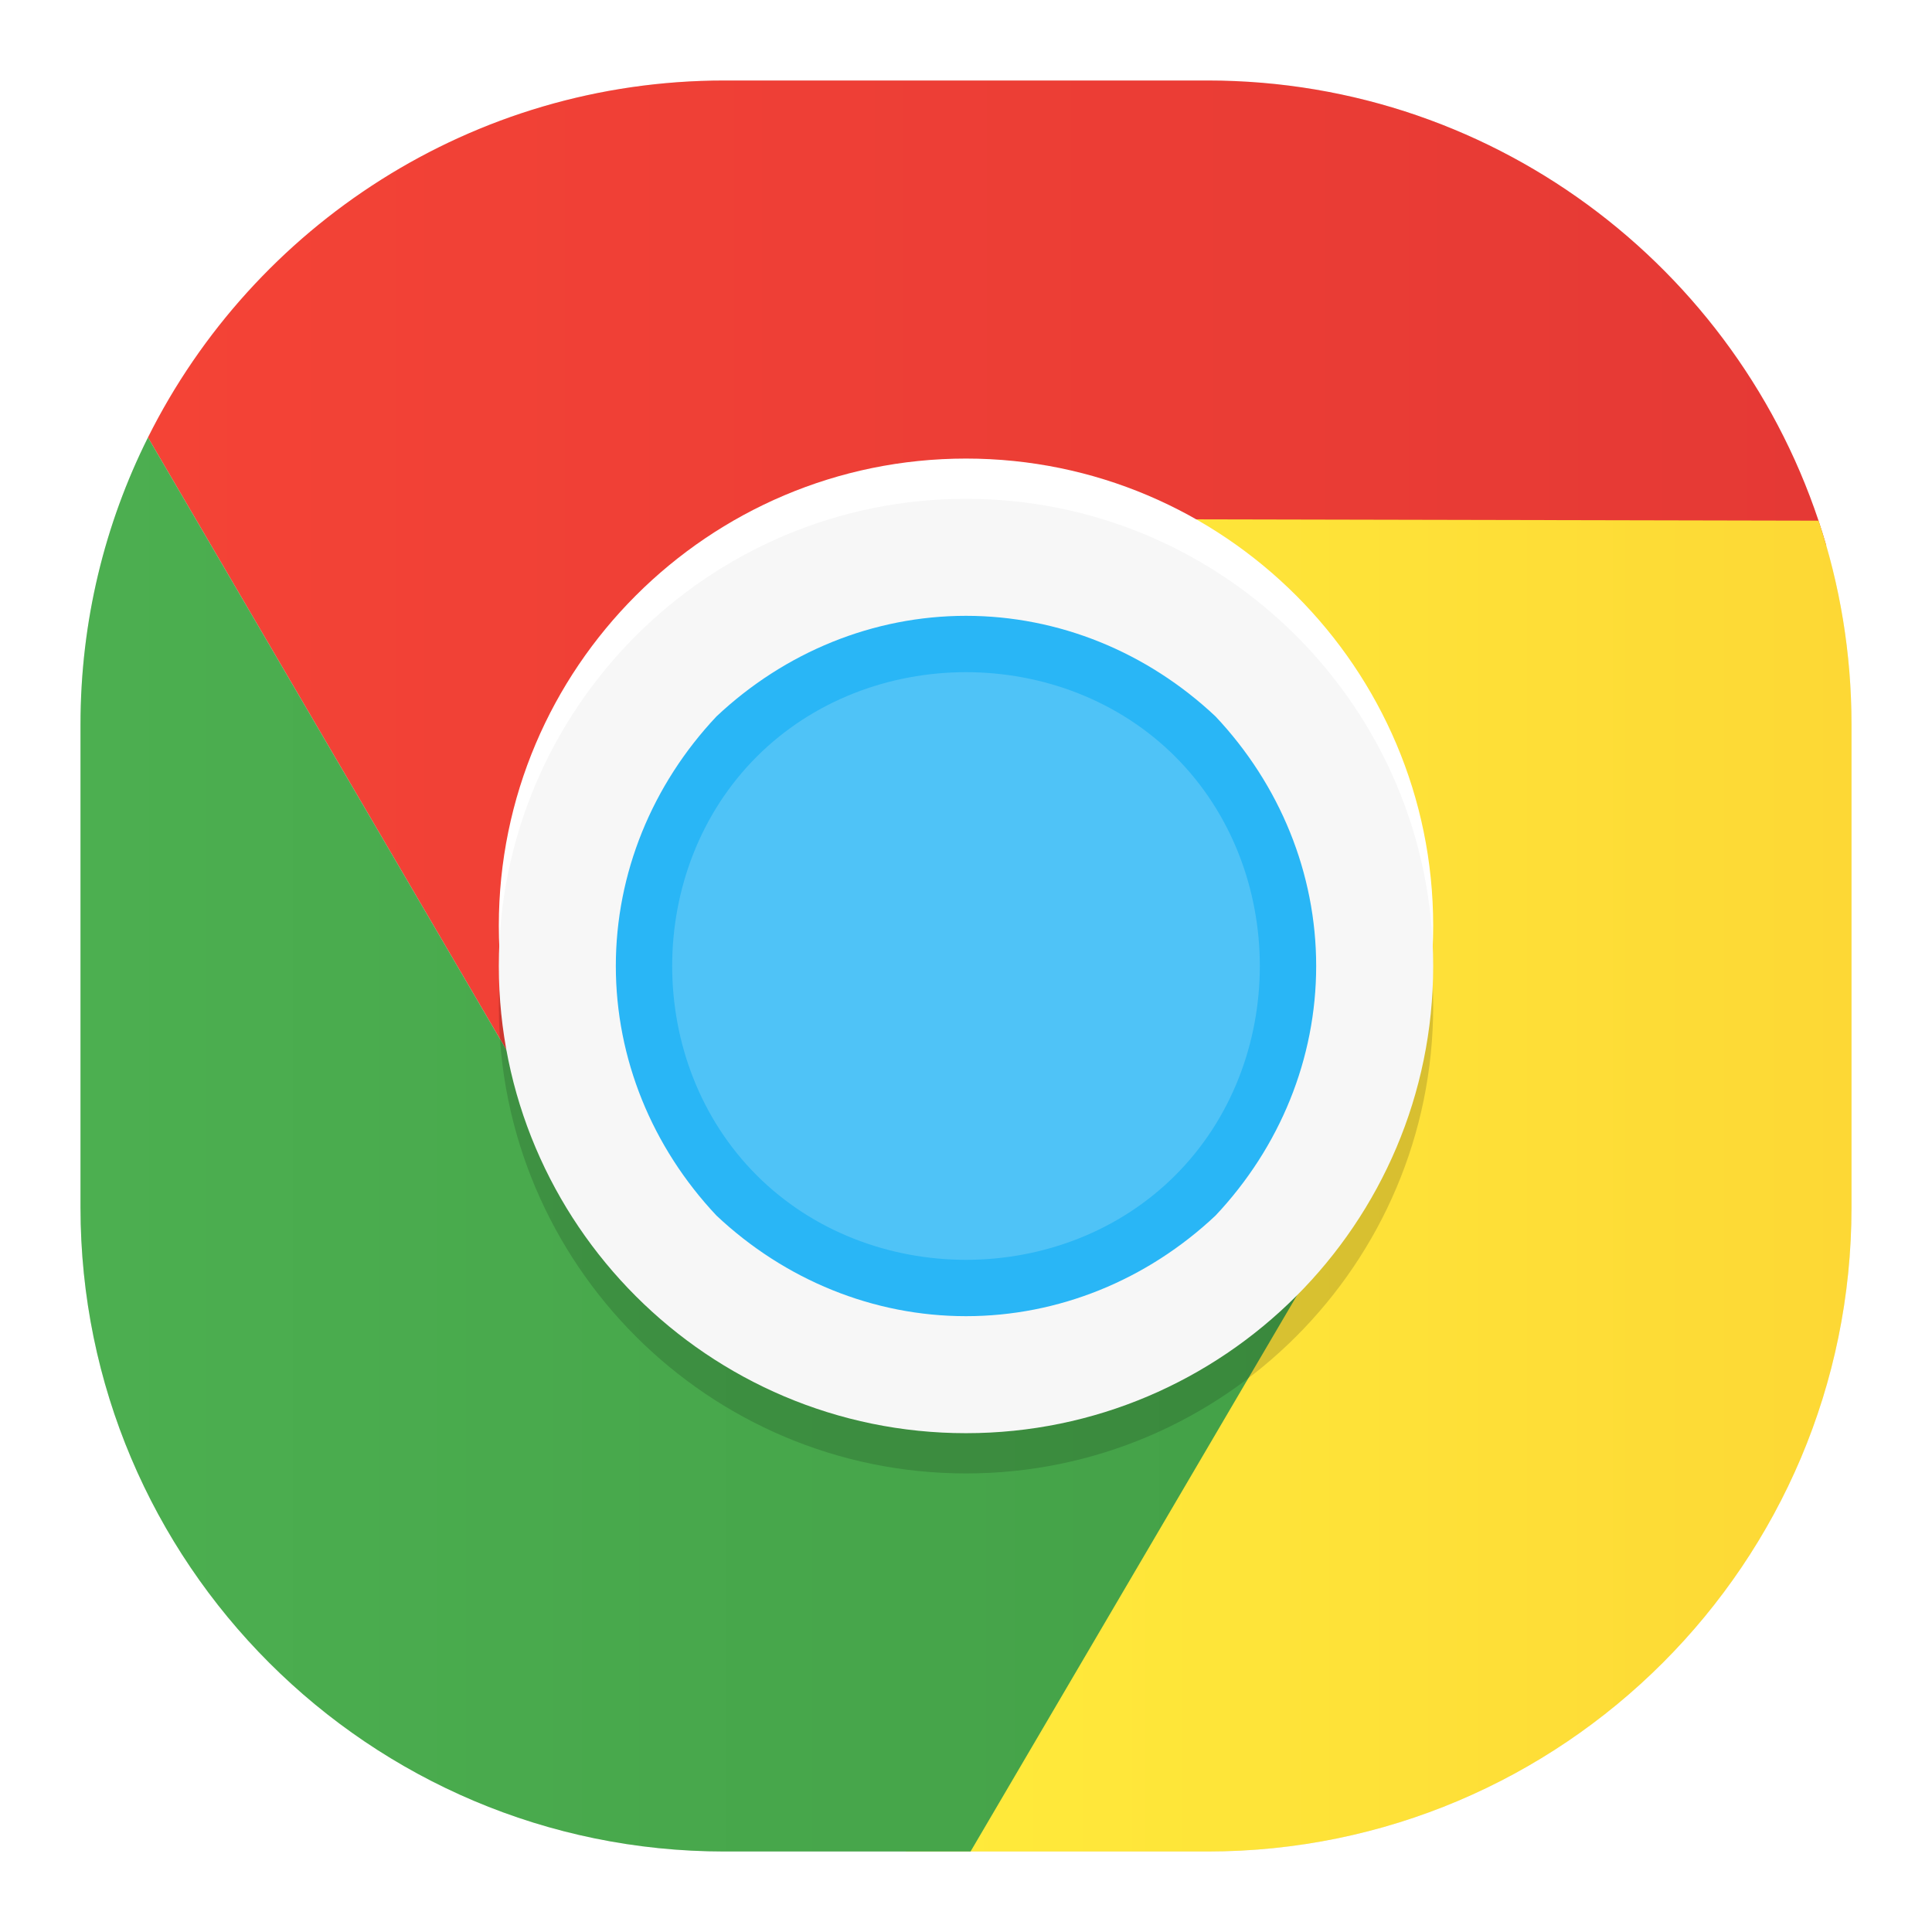
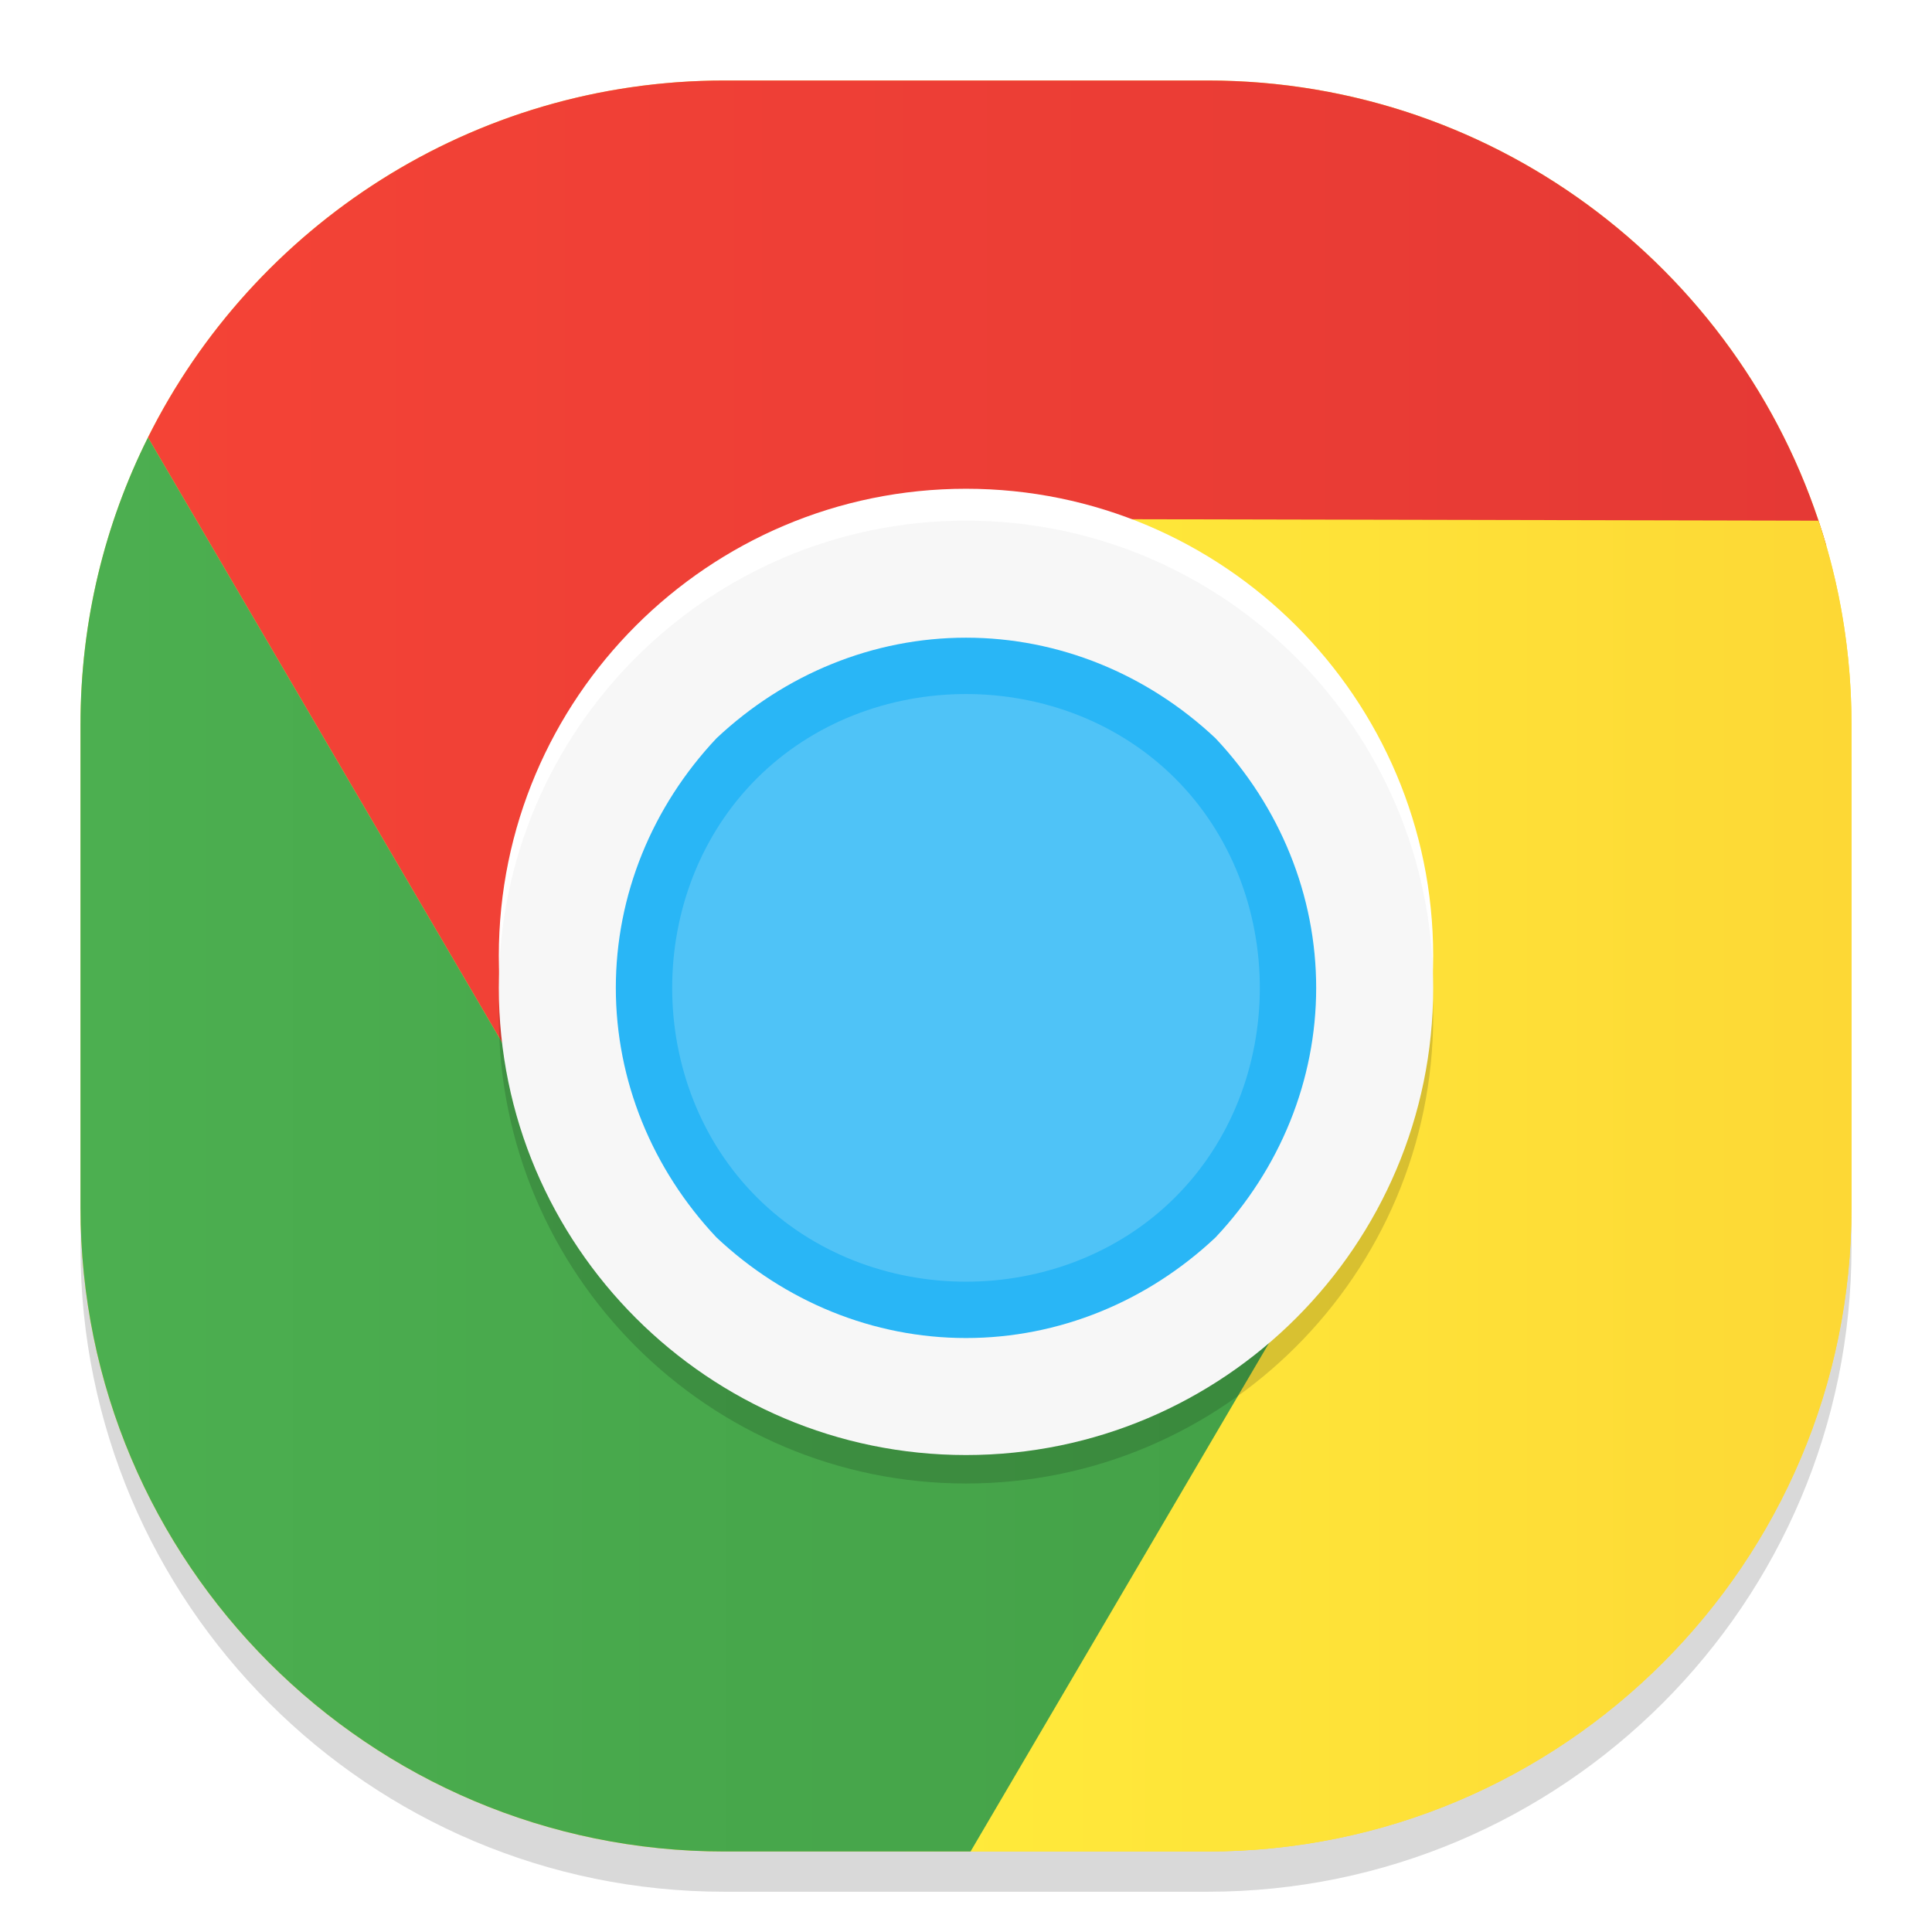
<svg xmlns="http://www.w3.org/2000/svg" style="isolation:isolate" viewBox="0 0 48 48" width="48" height="48">
  <defs>
-     <clipPath id="_clipPath_fXzJAPvT0mkXGjCeZ8nB9gDwOhuvjVcW">
+     <clipPath id="_clipPath_Q9IhyK2EFmXNmloM3waYn2DvWHeuln75">
      <rect width="48" height="48" />
    </clipPath>
  </defs>
-   <g clip-path="url(#_clipPath_fXzJAPvT0mkXGjCeZ8nB9gDwOhuvjVcW)">
+   <g clip-path="url(#_clipPath_Q9IhyK2EFmXNmloM3waYn2DvWHeuln75)">
    <g style="isolation:isolate" id="Design">
-       <path d="M 18 2 L 30 2 C 38.831 2 46 9.169 46 18 L 46 30 C 46 38.831 38.831 46 30 46 L 18 46 C 9.169 46 2 38.831 2 30 L 2 18 C 2 9.169 9.169 2 18 2 Z" style="stroke:none;fill:#EBEBEB;stroke-miterlimit:10;" />
-       <linearGradient id="_lgradient_38" x1="0%" y1="50%" x2="100%" y2="50%">
+       <path d="M 18 3 L 30 3 C 38.831 3 46 10.169 46 19 L 46 31 C 46 39.831 38.831 47 30 47 L 18 47 C 9.169 47 2 39.831 2 31 L 2 19 C 2 10.169 9.169 3 18 3 Z" style="stroke:none;fill:#000000;stroke-miterlimit:10;opacity:0.15;" />
+       <path d="M 18 2 L 30 2 C 38.831 2 46 9.169 46 18 L 46 30 C 46 38.831 38.831 46 30 46 L 18 46 C 9.169 46 2 38.831 2 30 L 2 18 C 2 9.169 9.169 2 18 2 Z" style="stroke:none;fill:#FEDD37;stroke-miterlimit:10;" />
+       <linearGradient id="_lgradient_29" x1="0%" y1="50%" x2="100%" y2="50%">
        <stop offset="0%" stop-opacity="1" style="stop-color:rgb(244,67,54)" />
        <stop offset="100%" stop-opacity="1" style="stop-color:rgb(229,57,53)" />
      </linearGradient>
-       <path d=" M 45.372 13.551 C 43.443 6.882 37.287 2 30 2 L 18 2 C 11.731 2 6.299 5.613 3.676 10.869 L 14.738 29.772 L 45.372 13.551 Z " fill="url(#_lgradient_38)" />
-       <linearGradient id="_lgradient_39" x1="0%" y1="50%" x2="100%" y2="50%">
+       <path d=" M 45.372 13.551 C 43.443 6.882 37.287 2 30 2 L 18 2 C 11.731 2 6.299 5.613 3.676 10.869 L 14.738 29.772 L 45.372 13.551 Z " fill="url(#_lgradient_29)" />
+       <linearGradient id="_lgradient_30" x1="0%" y1="50%" x2="100%" y2="50%">
        <stop offset="0%" stop-opacity="1" style="stop-color:rgb(255,235,59)" />
        <stop offset="100%" stop-opacity="1" style="stop-color:rgb(253,216,53)" />
      </linearGradient>
-       <path d=" M 45.181 12.936 C 45.712 14.527 46 16.23 46 18 L 46 30 C 46 38.831 38.831 46 30 46 L 22.509 46 L 23.902 12.891 L 45.181 12.936 Z " fill="url(#_lgradient_39)" />
-       <linearGradient id="_lgradient_40" x1="0%" y1="50%" x2="100%" y2="50%">
+       <path d=" M 45.181 12.936 C 45.712 14.527 46 16.23 46 18 L 46 30 C 46 38.831 38.831 46 30 46 L 22.509 46 L 23.902 12.891 L 45.181 12.936 Z " fill="url(#_lgradient_30)" />
+       <linearGradient id="_lgradient_31" x1="0%" y1="50%" x2="100%" y2="50%">
        <stop offset="0%" stop-opacity="1" style="stop-color:rgb(76,175,80)" />
        <stop offset="100%" stop-opacity="1" style="stop-color:rgb(67,160,71)" />
      </linearGradient>
-       <path d=" M 24.113 46 L 18 46 C 9.169 46 2 38.831 2 30 L 2 18 C 2 15.438 2.603 13.016 3.676 10.869 L 14.738 29.772 L 34.076 29.026 L 24.113 46 Z " fill="url(#_lgradient_40)" />
+       <path d=" M 24.113 46 L 18 46 C 9.169 46 2 38.831 2 30 L 2 18 C 2 15.438 2.603 13.016 3.676 10.869 L 14.738 29.772 L 34.076 29.026 L 24.113 46 Z " fill="url(#_lgradient_31)" />
      <g id="Group">
-         <path d=" M 24 36.607 C 17.6 36.607 12.393 31.399 12.393 24.999 C 12.393 18.599 17.6 13.393 24 13.393 C 30.399 13.393 35.607 18.599 35.607 24.999 C 35.607 31.399 30.399 36.607 24 36.607 L 24 36.607 Z " fill-rule="evenodd" fill="rgb(0,0,0)" fill-opacity="0.15" />
-         <path d=" M 24 34.607 C 17.6 34.607 12.393 29.399 12.393 22.999 C 12.393 16.599 17.6 11.393 24 11.393 C 30.399 11.393 35.607 16.599 35.607 22.999 C 35.607 29.399 30.399 34.607 24 34.607 L 24 34.607 Z " fill-rule="evenodd" fill="rgb(255,255,255)" />
-         <path d=" M 24 35.607 C 17.6 35.607 12.393 30.399 12.393 23.999 C 12.393 17.599 17.6 12.393 24 12.393 C 30.399 12.393 35.607 17.599 35.607 23.999 C 35.607 30.399 30.399 35.607 24 35.607 L 24 35.607 Z " fill-rule="evenodd" fill="rgb(247,247,247)" />
-         <path d=" M 15.964 24 C 15.964 19.565 19.565 15.964 24 15.964 C 28.435 15.964 32.036 19.565 32.036 24 C 32.036 28.435 28.435 32.036 24 32.036 C 19.565 32.036 15.964 28.435 15.964 24 Z " fill="rgb(79,195,247)" />
-         <path d=" M 15.3 24 C 15.3 21.7 16.2 19.5 17.8 17.8 C 19.5 16.2 21.7 15.3 24 15.3 C 26.3 15.3 28.5 16.2 30.2 17.8 C 31.8 19.5 32.7 21.7 32.7 24 C 32.7 26.3 31.8 28.5 30.2 30.2 C 28.5 31.8 26.3 32.7 24 32.7 C 21.7 32.7 19.5 31.8 17.8 30.2 C 16.2 28.5 15.3 26.3 15.3 24 Z  M 16.7 24 C 16.7 22.1 17.4 20.2 18.8 18.8 C 20.2 17.4 22.1 16.7 24 16.7 C 25.9 16.7 27.8 17.4 29.2 18.8 C 30.6 20.2 31.3 22.1 31.3 24 C 31.3 25.9 30.6 27.8 29.2 29.2 C 27.8 30.6 25.9 31.3 24 31.3 C 22.1 31.3 20.2 30.6 18.8 29.2 C 17.4 27.8 16.7 25.9 16.7 24 Z " fill-rule="evenodd" fill="rgb(41,182,246)" />
+         <path d=" M 24 36.857 C 17.6 36.857 12.393 31.649 12.393 25.249 C 12.393 18.849 17.6 13.643 24 13.643 C 30.399 13.643 35.607 18.849 35.607 25.249 C 35.607 31.649 30.399 36.857 24 36.857 L 24 36.857 Z " fill-rule="evenodd" fill="rgb(0,0,0)" fill-opacity="0.15" />
+         <path d=" M 24 35.357 C 17.6 35.357 12.393 30.149 12.393 23.749 C 12.393 17.349 17.6 12.143 24 12.143 C 30.399 12.143 35.607 17.349 35.607 23.749 C 35.607 30.149 30.399 35.357 24 35.357 L 24 35.357 Z " fill-rule="evenodd" fill="rgb(255,255,255)" />
+         <path d=" M 24 36.15 C 17.6 36.15 12.393 30.942 12.393 24.541 C 12.393 18.141 17.6 12.935 24 12.935 C 30.399 12.935 35.607 18.141 35.607 24.541 C 35.607 30.942 30.399 36.15 24 36.15 L 24 36.15 Z " fill-rule="evenodd" fill="rgb(247,247,247)" />
+         <path d=" M 15.964 24.543 C 15.964 20.108 19.565 16.507 24 16.507 C 28.435 16.507 32.036 20.108 32.036 24.543 C 32.036 28.978 28.435 32.579 24 32.579 C 19.565 32.579 15.964 28.978 15.964 24.543 Z " fill="rgb(79,195,247)" />
+         <path d=" M 15.3 24.543 C 15.3 22.243 16.2 20.043 17.8 18.343 C 19.5 16.743 21.7 15.843 24 15.843 C 26.3 15.843 28.5 16.743 30.2 18.343 C 31.8 20.043 32.7 22.243 32.7 24.543 C 32.7 26.843 31.8 29.043 30.2 30.743 C 28.5 32.343 26.3 33.243 24 33.243 C 21.7 33.243 19.5 32.343 17.8 30.743 C 16.2 29.043 15.3 26.843 15.3 24.543 Z  M 16.7 24.543 C 16.7 22.643 17.4 20.743 18.8 19.343 C 20.2 17.943 22.1 17.243 24 17.243 C 25.9 17.243 27.8 17.943 29.2 19.343 C 30.6 20.743 31.3 22.643 31.3 24.543 C 31.3 26.443 30.6 28.343 29.2 29.743 C 27.8 31.143 25.9 31.843 24 31.843 C 22.1 31.843 20.2 31.143 18.8 29.743 C 17.4 28.343 16.7 26.443 16.7 24.543 Z " fill-rule="evenodd" fill="rgb(41,182,246)" />
      </g>
    </g>
  </g>
</svg>
